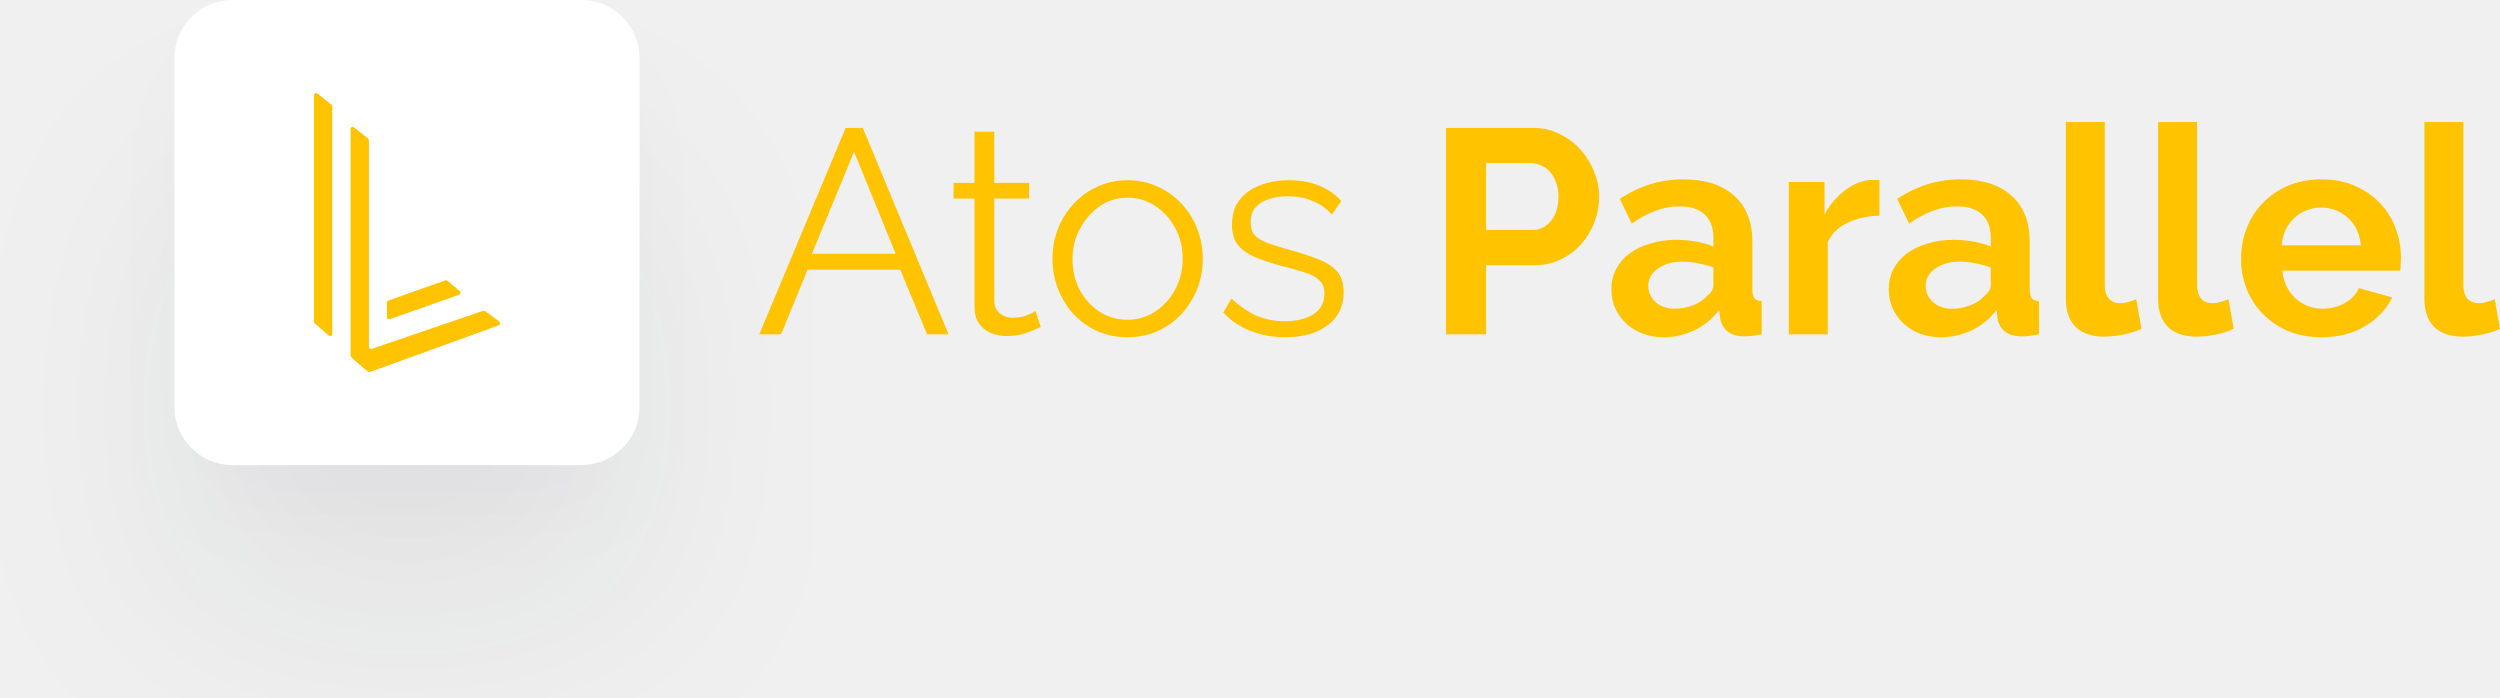
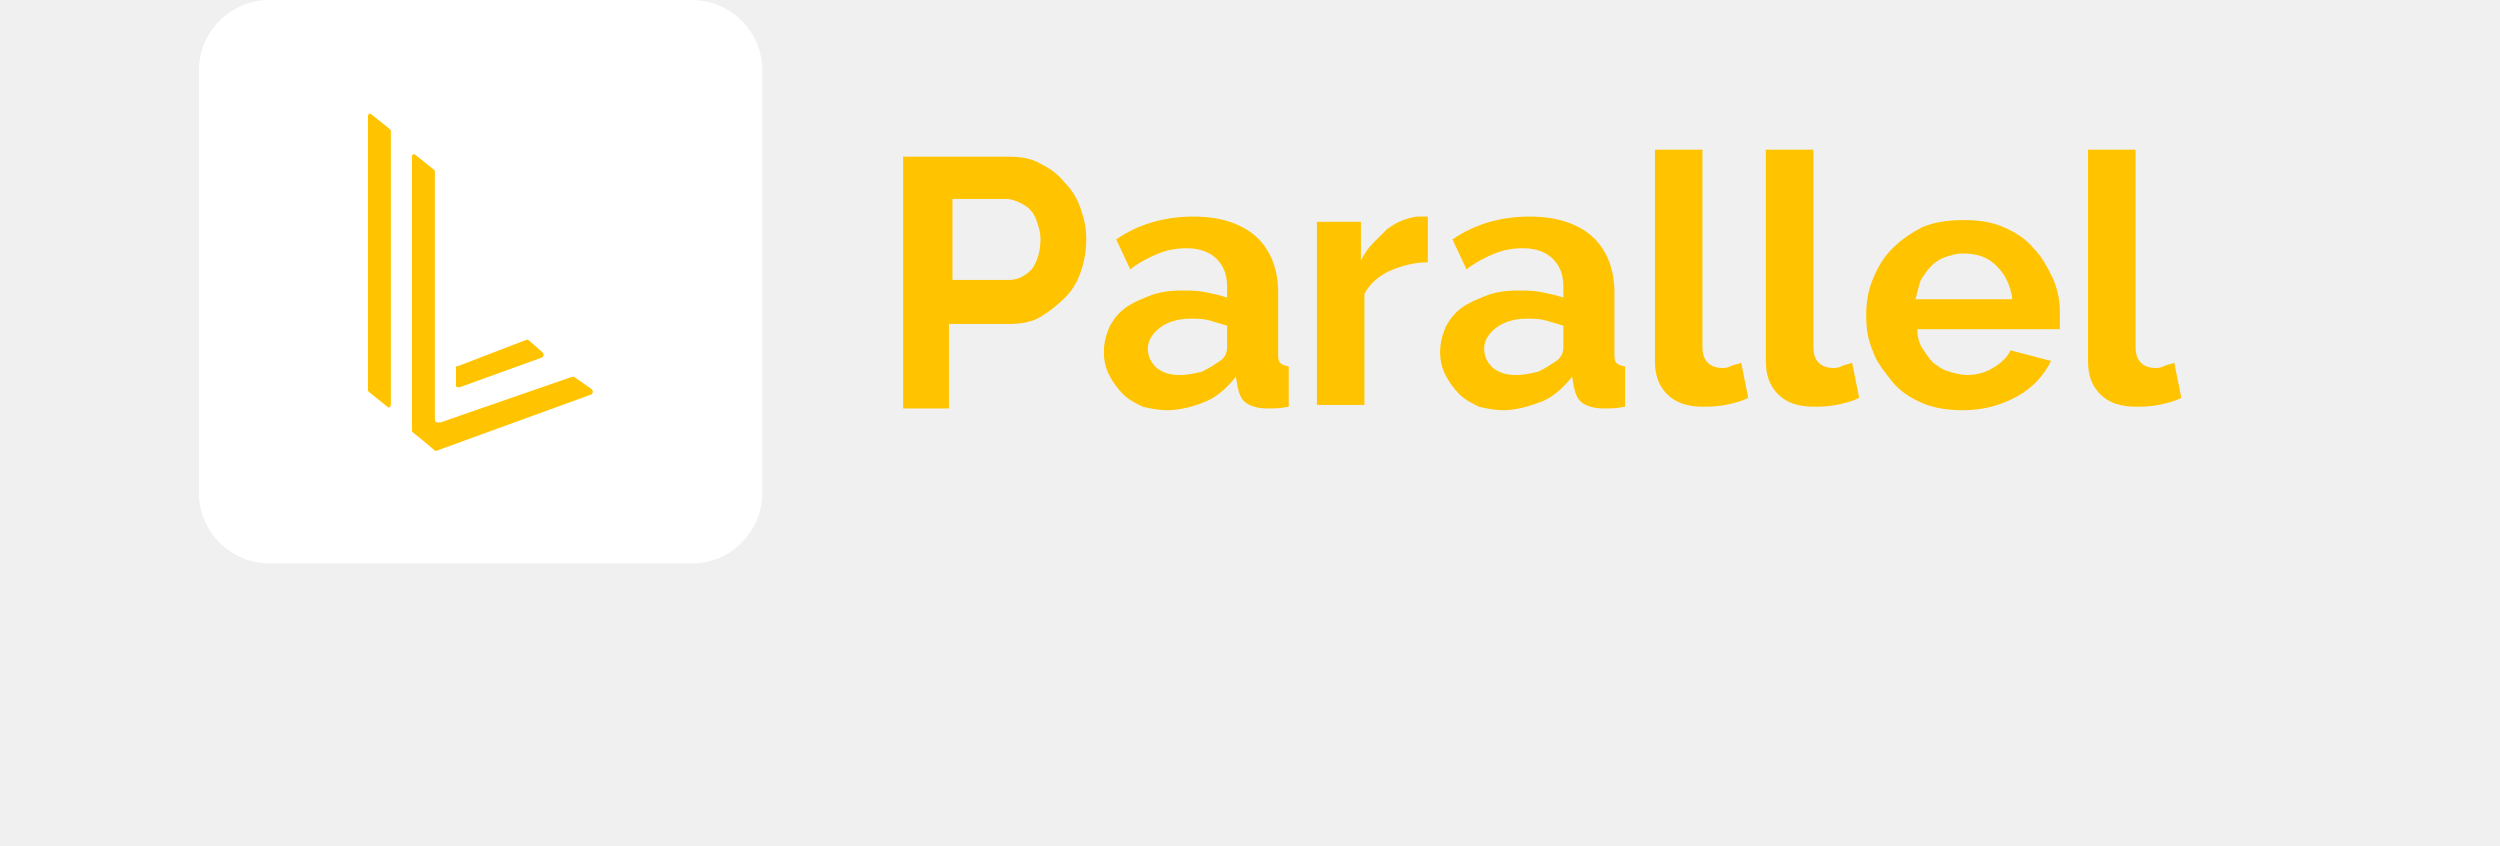
- <svg xmlns="http://www.w3.org/2000/svg" id="parallel-logo" width="172" height="48" viewBox="0 0 172 48" fill="none">
-   <g filter="url(#filter0_dd_1894_485083)">
-     <rect x="12" width="32" height="32" rx="4" fill="white" />
-     <path d="M21.6 6.555C21.6 6.427 21.741 6.354 21.838 6.432L22.802 7.203C22.839 7.232 22.86 7.277 22.86 7.326V22.963C22.86 23.095 22.715 23.166 22.618 23.083L21.654 22.253C21.62 22.224 21.6 22.18 21.6 22.134V6.555Z" fill="#FFC300" />
-     <path d="M30.644 19.288C30.692 19.272 30.744 19.282 30.782 19.314L31.62 20.015C31.712 20.092 31.686 20.244 31.575 20.283L26.816 21.958C26.72 21.992 26.621 21.917 26.621 21.811L26.621 20.822C26.621 20.755 26.662 20.695 26.723 20.674L30.644 19.288Z" fill="#FFC300" />
-     <path d="M24.119 8.883C24.119 8.755 24.26 8.682 24.357 8.76L25.321 9.531C25.358 9.56 25.379 9.606 25.379 9.654V25.291C25.379 25.422 25.233 25.494 25.137 25.411L24.173 24.581C24.139 24.552 24.119 24.508 24.119 24.462V8.883Z" fill="#FFC300" />
-     <path d="M33.242 21.382C33.286 21.366 33.335 21.374 33.374 21.402L34.337 22.113C34.436 22.186 34.414 22.345 34.3 22.386L25.458 25.591C25.409 25.609 25.355 25.599 25.315 25.565L24.326 24.714C24.236 24.636 25.491 24.031 25.602 23.992L33.242 21.382Z" fill="#FFC300" />
-     <path d="M25.379 23.837H25.231V24.147H25.602V23.992L25.575 24.001C25.479 24.035 25.379 23.96 25.379 23.854V23.837Z" fill="#FFC300" />
-   </g>
-   <path d="M58.18 8.8H59.36L65.26 23H63.78L61.94 18.56H55.56L53.74 23H52.24L58.18 8.8ZM61.62 17.46L58.76 10.44L55.86 17.46H61.62ZM71.606 22.5C71.499 22.54 71.332 22.613 71.106 22.72C70.879 22.827 70.606 22.92 70.285 23C69.966 23.08 69.619 23.12 69.246 23.12C68.859 23.12 68.492 23.047 68.145 22.9C67.812 22.753 67.546 22.533 67.346 22.24C67.145 21.933 67.046 21.56 67.046 21.12V13.66H65.606V12.58H67.046V9.06H68.406V12.58H70.805V13.66H68.406V20.74C68.432 21.113 68.566 21.393 68.805 21.58C69.059 21.767 69.346 21.86 69.665 21.86C70.039 21.86 70.379 21.8 70.686 21.68C70.992 21.547 71.179 21.453 71.246 21.4L71.606 22.5ZM77.569 23.2C76.822 23.2 76.129 23.06 75.489 22.78C74.862 22.487 74.316 22.093 73.849 21.6C73.396 21.093 73.042 20.52 72.789 19.88C72.536 19.227 72.409 18.54 72.409 17.82C72.409 17.073 72.536 16.38 72.789 15.74C73.042 15.087 73.402 14.513 73.869 14.02C74.336 13.513 74.882 13.12 75.509 12.84C76.149 12.547 76.842 12.4 77.589 12.4C78.336 12.4 79.022 12.547 79.649 12.84C80.276 13.12 80.822 13.513 81.289 14.02C81.756 14.513 82.116 15.087 82.369 15.74C82.622 16.38 82.749 17.073 82.749 17.82C82.749 18.54 82.622 19.227 82.369 19.88C82.116 20.52 81.756 21.093 81.289 21.6C80.836 22.093 80.289 22.487 79.649 22.78C79.022 23.06 78.329 23.2 77.569 23.2ZM73.789 17.84C73.789 18.613 73.956 19.32 74.289 19.96C74.636 20.587 75.096 21.087 75.669 21.46C76.242 21.82 76.876 22 77.569 22C78.262 22 78.896 21.813 79.469 21.44C80.042 21.067 80.502 20.56 80.849 19.92C81.196 19.267 81.369 18.56 81.369 17.8C81.369 17.027 81.196 16.32 80.849 15.68C80.502 15.04 80.042 14.533 79.469 14.16C78.896 13.787 78.262 13.6 77.569 13.6C76.876 13.6 76.242 13.793 75.669 14.18C75.109 14.567 74.656 15.08 74.309 15.72C73.962 16.347 73.789 17.053 73.789 17.84ZM88.443 23.2C87.59 23.2 86.797 23.06 86.063 22.78C85.33 22.5 84.697 22.073 84.163 21.5L84.723 20.54C85.31 21.087 85.897 21.487 86.483 21.74C87.083 21.98 87.717 22.1 88.383 22.1C89.197 22.1 89.857 21.94 90.363 21.62C90.87 21.287 91.123 20.813 91.123 20.2C91.123 19.787 90.997 19.473 90.743 19.26C90.503 19.033 90.15 18.853 89.683 18.72C89.23 18.573 88.683 18.42 88.043 18.26C87.323 18.06 86.717 17.853 86.223 17.64C85.743 17.413 85.377 17.133 85.123 16.8C84.883 16.453 84.763 16.007 84.763 15.46C84.763 14.78 84.93 14.22 85.263 13.78C85.61 13.327 86.077 12.987 86.663 12.76C87.263 12.52 87.93 12.4 88.663 12.4C89.463 12.4 90.17 12.527 90.783 12.78C91.397 13.033 91.897 13.387 92.283 13.84L91.623 14.76C91.25 14.333 90.803 14.02 90.283 13.82C89.777 13.607 89.21 13.5 88.583 13.5C88.157 13.5 87.75 13.56 87.363 13.68C86.977 13.787 86.657 13.973 86.403 14.24C86.163 14.493 86.043 14.847 86.043 15.3C86.043 15.673 86.137 15.967 86.323 16.18C86.51 16.38 86.79 16.553 87.163 16.7C87.537 16.833 87.997 16.98 88.543 17.14C89.33 17.353 90.017 17.573 90.603 17.8C91.19 18.013 91.643 18.293 91.963 18.64C92.283 18.987 92.443 19.473 92.443 20.1C92.443 21.073 92.077 21.833 91.343 22.38C90.61 22.927 89.643 23.2 88.443 23.2Z" fill="#FFC300" />
-   <path d="M99.48 23V8.8H105.5C106.153 8.8 106.753 8.94 107.3 9.22C107.86 9.487 108.34 9.847 108.74 10.3C109.14 10.74 109.453 11.247 109.68 11.82C109.907 12.38 110.02 12.947 110.02 13.52C110.02 14.12 109.913 14.707 109.7 15.28C109.487 15.84 109.187 16.34 108.8 16.78C108.413 17.22 107.947 17.573 107.4 17.84C106.853 18.107 106.253 18.24 105.6 18.24H102.24V23H99.48ZM102.24 15.82H105.44C105.947 15.82 106.367 15.613 106.7 15.2C107.047 14.787 107.22 14.227 107.22 13.52C107.22 13.16 107.167 12.84 107.06 12.56C106.953 12.267 106.813 12.02 106.64 11.82C106.467 11.62 106.26 11.473 106.02 11.38C105.793 11.273 105.56 11.22 105.32 11.22H102.24V15.82ZM114.443 23.2C113.937 23.2 113.463 23.12 113.023 22.96C112.583 22.787 112.203 22.553 111.883 22.26C111.563 21.953 111.31 21.6 111.123 21.2C110.95 20.8 110.863 20.36 110.863 19.88C110.863 19.387 110.97 18.933 111.183 18.52C111.41 18.093 111.717 17.733 112.103 17.44C112.503 17.147 112.977 16.92 113.523 16.76C114.07 16.587 114.67 16.5 115.323 16.5C115.79 16.5 116.243 16.54 116.683 16.62C117.137 16.7 117.537 16.813 117.883 16.96V16.36C117.883 15.667 117.683 15.133 117.283 14.76C116.897 14.387 116.317 14.2 115.543 14.2C114.983 14.2 114.437 14.3 113.903 14.5C113.37 14.7 112.823 14.993 112.263 15.38L111.443 13.68C112.79 12.787 114.243 12.34 115.803 12.34C117.31 12.34 118.477 12.713 119.303 13.46C120.143 14.193 120.563 15.26 120.563 16.66V19.92C120.563 20.2 120.61 20.4 120.703 20.52C120.81 20.64 120.977 20.707 121.203 20.72V23C120.75 23.093 120.357 23.14 120.023 23.14C119.517 23.14 119.123 23.027 118.843 22.8C118.577 22.573 118.41 22.273 118.343 21.9L118.283 21.32C117.817 21.933 117.25 22.4 116.583 22.72C115.917 23.04 115.203 23.2 114.443 23.2ZM115.203 21.24C115.657 21.24 116.083 21.16 116.483 21C116.897 20.84 117.217 20.627 117.443 20.36C117.737 20.133 117.883 19.88 117.883 19.6V18.4C117.563 18.28 117.217 18.187 116.843 18.12C116.47 18.04 116.11 18 115.763 18C115.07 18 114.503 18.16 114.063 18.48C113.623 18.787 113.403 19.18 113.403 19.66C113.403 20.113 113.577 20.493 113.923 20.8C114.27 21.093 114.697 21.24 115.203 21.24ZM129.308 14.84C128.494 14.853 127.768 15.013 127.128 15.32C126.488 15.613 126.028 16.06 125.748 16.66V23H123.068V12.52H125.528V14.76C125.714 14.4 125.934 14.08 126.188 13.8C126.441 13.507 126.714 13.253 127.008 13.04C127.301 12.827 127.594 12.667 127.888 12.56C128.194 12.44 128.488 12.38 128.768 12.38C128.914 12.38 129.021 12.38 129.088 12.38C129.168 12.38 129.241 12.387 129.308 12.4V14.84ZM133.525 23.2C133.019 23.2 132.545 23.12 132.105 22.96C131.665 22.787 131.285 22.553 130.965 22.26C130.645 21.953 130.392 21.6 130.205 21.2C130.032 20.8 129.945 20.36 129.945 19.88C129.945 19.387 130.052 18.933 130.265 18.52C130.492 18.093 130.799 17.733 131.185 17.44C131.585 17.147 132.059 16.92 132.605 16.76C133.152 16.587 133.752 16.5 134.405 16.5C134.872 16.5 135.325 16.54 135.765 16.62C136.219 16.7 136.619 16.813 136.965 16.96V16.36C136.965 15.667 136.765 15.133 136.365 14.76C135.979 14.387 135.399 14.2 134.625 14.2C134.065 14.2 133.519 14.3 132.985 14.5C132.452 14.7 131.905 14.993 131.345 15.38L130.525 13.68C131.872 12.787 133.325 12.34 134.885 12.34C136.392 12.34 137.559 12.713 138.385 13.46C139.225 14.193 139.645 15.26 139.645 16.66V19.92C139.645 20.2 139.692 20.4 139.785 20.52C139.892 20.64 140.059 20.707 140.285 20.72V23C139.832 23.093 139.439 23.14 139.105 23.14C138.599 23.14 138.205 23.027 137.925 22.8C137.659 22.573 137.492 22.273 137.425 21.9L137.365 21.32C136.899 21.933 136.332 22.4 135.665 22.72C134.999 23.04 134.285 23.2 133.525 23.2ZM134.285 21.24C134.739 21.24 135.165 21.16 135.565 21C135.979 20.84 136.299 20.627 136.525 20.36C136.819 20.133 136.965 19.88 136.965 19.6V18.4C136.645 18.28 136.299 18.187 135.925 18.12C135.552 18.04 135.192 18 134.845 18C134.152 18 133.585 18.16 133.145 18.48C132.705 18.787 132.485 19.18 132.485 19.66C132.485 20.113 132.659 20.493 133.005 20.8C133.352 21.093 133.779 21.24 134.285 21.24ZM142.13 8.4H144.81V19.64C144.81 20.027 144.903 20.327 145.09 20.54C145.276 20.753 145.543 20.86 145.89 20.86C146.05 20.86 146.223 20.833 146.41 20.78C146.61 20.727 146.796 20.66 146.97 20.58L147.33 22.62C146.97 22.793 146.55 22.927 146.07 23.02C145.59 23.113 145.156 23.16 144.77 23.16C143.93 23.16 143.276 22.94 142.81 22.5C142.356 22.047 142.13 21.407 142.13 20.58V8.4ZM148.477 8.4H151.157V19.64C151.157 20.027 151.251 20.327 151.437 20.54C151.624 20.753 151.891 20.86 152.237 20.86C152.397 20.86 152.571 20.833 152.757 20.78C152.957 20.727 153.144 20.66 153.317 20.58L153.677 22.62C153.317 22.793 152.897 22.927 152.417 23.02C151.937 23.113 151.504 23.16 151.117 23.16C150.277 23.16 149.624 22.94 149.157 22.5C148.704 22.047 148.477 21.407 148.477 20.58V8.4ZM159.705 23.2C158.865 23.2 158.105 23.06 157.425 22.78C156.745 22.487 156.165 22.093 155.685 21.6C155.205 21.107 154.832 20.533 154.565 19.88C154.312 19.227 154.185 18.54 154.185 17.82C154.185 17.073 154.312 16.373 154.565 15.72C154.818 15.053 155.185 14.473 155.665 13.98C156.145 13.473 156.725 13.073 157.405 12.78C158.098 12.487 158.872 12.34 159.725 12.34C160.578 12.34 161.338 12.487 162.005 12.78C162.685 13.073 163.258 13.467 163.725 13.96C164.205 14.453 164.565 15.027 164.805 15.68C165.058 16.333 165.185 17.013 165.185 17.72C165.185 17.893 165.178 18.06 165.165 18.22C165.165 18.38 165.152 18.513 165.125 18.62H157.025C157.065 19.033 157.165 19.4 157.325 19.72C157.485 20.04 157.692 20.313 157.945 20.54C158.198 20.767 158.485 20.94 158.805 21.06C159.125 21.18 159.458 21.24 159.805 21.24C160.338 21.24 160.838 21.113 161.305 20.86C161.785 20.593 162.112 20.247 162.285 19.82L164.585 20.46C164.198 21.26 163.578 21.92 162.725 22.44C161.885 22.947 160.878 23.2 159.705 23.2ZM162.425 16.88C162.358 16.093 162.065 15.467 161.545 15C161.038 14.52 160.418 14.28 159.685 14.28C159.325 14.28 158.985 14.347 158.665 14.48C158.358 14.6 158.085 14.773 157.845 15C157.605 15.227 157.405 15.5 157.245 15.82C157.098 16.14 157.012 16.493 156.985 16.88H162.425ZM166.798 8.4H169.478V19.64C169.478 20.027 169.571 20.327 169.758 20.54C169.944 20.753 170.211 20.86 170.558 20.86C170.718 20.86 170.891 20.833 171.078 20.78C171.278 20.727 171.464 20.66 171.638 20.58L171.998 22.62C171.638 22.793 171.218 22.927 170.738 23.02C170.258 23.113 169.824 23.16 169.438 23.16C168.598 23.16 167.944 22.94 167.478 22.5C167.024 22.047 166.798 21.407 166.798 20.58V8.4Z" fill="#FFC300" />
-   <defs>
-     <filter id="filter0_dd_1894_485083" x="0" y="0" width="56" height="56" filterUnits="userSpaceOnUse" color-interpolation-filters="sRGB">
-       <feFlood flood-opacity="0" result="BackgroundImageFix" />
-       <feColorMatrix in="SourceAlpha" type="matrix" values="0 0 0 0 0 0 0 0 0 0 0 0 0 0 0 0 0 0 127 0" result="hardAlpha" />
-       <feMorphology radius="2" operator="erode" in="SourceAlpha" result="effect1_dropShadow_1894_485083" />
-       <feOffset dy="4" />
-       <feGaussianBlur stdDeviation="3" />
-       <feColorMatrix type="matrix" values="0 0 0 0 0.063 0 0 0 0 0.094 0 0 0 0 0.157 0 0 0 0.02 0" />
-       <feBlend mode="normal" in2="BackgroundImageFix" result="effect1_dropShadow_1894_485083" />
-       <feColorMatrix in="SourceAlpha" type="matrix" values="0 0 0 0 0 0 0 0 0 0 0 0 0 0 0 0 0 0 127 0" result="hardAlpha" />
-       <feMorphology radius="4" operator="erode" in="SourceAlpha" result="effect2_dropShadow_1894_485083" />
-       <feOffset dy="12" />
-       <feGaussianBlur stdDeviation="8" />
-       <feColorMatrix type="matrix" values="0 0 0 0 0.063 0 0 0 0 0.094 0 0 0 0 0.157 0 0 0 0.06 0" />
-       <feBlend mode="normal" in2="effect1_dropShadow_1894_485083" result="effect2_dropShadow_1894_485083" />
-       <feBlend mode="normal" in="SourceGraphic" in2="effect2_dropShadow_1894_485083" result="shape" />
-     </filter>
-   </defs>
+ <svg xmlns="http://www.w3.org/2000/svg" version="1.1" id="parallel-logo" x="0" y="0" viewBox="0 0 142 48" xml:space="preserve">
+   <style>.prefix__st1{fill:#ffc300}</style>
+   <path d="M15.3 0h24c2.2 0 4 1.8 4 4v24c0 2.2-1.8 4-4 4h-24c-2.2 0-4-1.8-4-4V4c0-2.2 1.8-4 4-4z" fill="#fff" />
+   <path class="prefix__st1" d="M20.9 6.6c0-.1.1-.2.2-.1l1 .8.1.1V23c0 .1-.1.2-.2.1l-1-.8-.1-.1V6.6zM29.9 19.3h.1l.8.7c.1.1.1.2 0 .3L26.1 22c-.1 0-.2 0-.2-.1v-1c0-.1 0-.1.1-.1l3.9-1.5zM23.4 8.9c0-.1.1-.2.2-.1l1 .8.1.1v15.6c0 .1-.1.2-.2.1l-1-.8-.1-.1V8.9z" />
+   <path class="prefix__st1" d="M32.5 21.4h.1l1 .7c.1.1.1.2 0 .3l-8.8 3.2h-.1l-1-.9c-.1-.1 1.2-.7 1.3-.7l7.5-2.6z" />
+   <path class="prefix__st1" d="M24.7 23.8h-.1v.3h.4V24c-.2 0-.3 0-.3-.2zM51.3 23.1V8.9h6c.7 0 1.3.1 1.8.4.6.3 1 .6 1.4 1.1.4.4.7.9.9 1.5.2.6.3 1.1.3 1.7 0 .6-.1 1.2-.3 1.8-.2.6-.5 1.1-.9 1.5-.4.4-.9.8-1.4 1.1-.5.3-1.1.4-1.8.4h-3.4v4.8h-2.6zm2.8-7.2h3.2c.5 0 .9-.2 1.3-.6.3-.4.5-1 .5-1.7 0-.4-.1-.7-.2-1-.1-.3-.2-.5-.4-.7-.2-.2-.4-.3-.6-.4-.2-.1-.5-.2-.7-.2h-3.1v4.6zm12.2 7.4c-.5 0-1-.1-1.4-.2-.4-.2-.8-.4-1.1-.7-.3-.3-.6-.7-.8-1.1-.2-.4-.3-.8-.3-1.3s.1-.9.3-1.4c.2-.4.5-.8.9-1.1.4-.3.9-.5 1.4-.7.5-.2 1.1-.3 1.8-.3.5 0 .9 0 1.4.1.5.1.9.2 1.2.3v-.6c0-.7-.2-1.2-.6-1.6-.4-.4-1-.6-1.7-.6-.6 0-1.1.1-1.6.3-.5.2-1.1.5-1.6.9l-.8-1.7c1.3-.9 2.8-1.3 4.4-1.3 1.5 0 2.7.4 3.5 1.1.8.7 1.3 1.8 1.3 3.2V20c0 .3 0 .5.1.6.1.1.3.2.5.2v2.3c-.5.1-.8.1-1.2.1-.5 0-.9-.1-1.2-.3-.3-.2-.4-.5-.5-.9l-.1-.6c-.5.6-1 1.1-1.7 1.4-.7.3-1.5.5-2.2.5zm.7-2c.5 0 .9-.1 1.3-.2.4-.2.7-.4 1-.6.3-.2.4-.5.4-.8v-1.2c-.3-.1-.7-.2-1-.3-.4-.1-.7-.1-1.1-.1-.7 0-1.3.2-1.7.5-.4.3-.7.7-.7 1.2s.2.8.5 1.1c.4.3.8.4 1.3.4zm14.1-6.4c-.8 0-1.5.2-2.2.5-.6.3-1.1.7-1.4 1.3V23h-2.7V12.6h2.5v2.2c.2-.4.4-.7.7-1l.8-.8c.3-.2.6-.4.9-.5.3-.1.6-.2.9-.2h.5v2.6zm4.3 8.4c-.5 0-1-.1-1.4-.2-.4-.2-.8-.4-1.1-.7-.3-.3-.6-.7-.8-1.1-.2-.4-.3-.8-.3-1.3s.1-.9.3-1.4c.2-.4.5-.8.9-1.1.4-.3.9-.5 1.4-.7.5-.2 1.1-.3 1.8-.3.5 0 .9 0 1.4.1.5.1.9.2 1.2.3v-.6c0-.7-.2-1.2-.6-1.6-.4-.4-1-.6-1.7-.6-.6 0-1.1.1-1.6.3-.5.2-1.1.5-1.6.9l-.8-1.7c1.3-.9 2.8-1.3 4.4-1.3 1.5 0 2.7.4 3.5 1.1.8.7 1.3 1.8 1.3 3.2V20c0 .3 0 .5.1.6.1.1.3.2.5.2v2.3c-.5.1-.8.1-1.2.1-.5 0-.9-.1-1.2-.3-.3-.2-.4-.5-.5-.9l-.1-.6c-.5.6-1 1.1-1.7 1.4-.8.3-1.5.5-2.2.5zm.7-2c.5 0 .9-.1 1.3-.2.4-.2.7-.4 1-.6.3-.2.4-.5.4-.8v-1.2c-.3-.1-.7-.2-1-.3-.4-.1-.7-.1-1.1-.1-.7 0-1.3.2-1.7.5-.4.3-.7.7-.7 1.2s.2.8.5 1.1c.4.3.8.4 1.3.4zM94 8.5h2.7v11.2c0 .4.1.7.3.9.2.2.5.3.8.3.2 0 .3 0 .5-.1s.4-.1.6-.2l.4 2c-.4.2-.8.3-1.3.4-.5.1-.9.1-1.3.1-.8 0-1.5-.2-2-.7-.5-.5-.7-1.1-.7-1.9v-12zm6.3 0h2.7v11.2c0 .4.1.7.3.9.2.2.5.3.8.3.2 0 .3 0 .5-.1s.4-.1.6-.2l.4 2c-.4.2-.8.3-1.3.4-.5.1-.9.1-1.3.1-.8 0-1.5-.2-2-.7-.5-.5-.7-1.1-.7-1.9v-12zm11.2 14.8c-.8 0-1.6-.1-2.3-.4-.7-.3-1.3-.7-1.7-1.2s-.9-1.1-1.1-1.7c-.3-.7-.4-1.3-.4-2.1 0-.7.1-1.4.4-2.1.3-.7.6-1.2 1.1-1.7.5-.5 1.1-.9 1.7-1.2.7-.3 1.5-.4 2.3-.4.9 0 1.6.1 2.3.4.7.3 1.3.7 1.7 1.2.5.5.8 1.1 1.1 1.7.3.7.4 1.3.4 2v.9h-8.1c0 .4.1.8.3 1.1.2.3.4.6.6.8.3.2.5.4.9.5.3.1.7.2 1 .2.5 0 1-.1 1.5-.4.5-.3.8-.6 1-1l2.3.6c-.4.8-1 1.5-1.9 2-.9.5-1.9.8-3.1.8zm2.8-6.3c-.1-.8-.4-1.4-.9-1.9s-1.1-.7-1.9-.7c-.4 0-.7.1-1 .2-.3.1-.6.3-.8.5s-.4.5-.6.8c-.1.3-.2.7-.3 1.1h5.5zm4.3-8.5h2.7v11.2c0 .4.1.7.3.9.2.2.5.3.8.3.2 0 .3 0 .5-.1s.4-.1.6-.2l.4 2c-.4.2-.8.3-1.3.4-.5.1-.9.1-1.3.1-.8 0-1.5-.2-2-.7-.5-.5-.7-1.1-.7-1.9v-12z" />
</svg>
